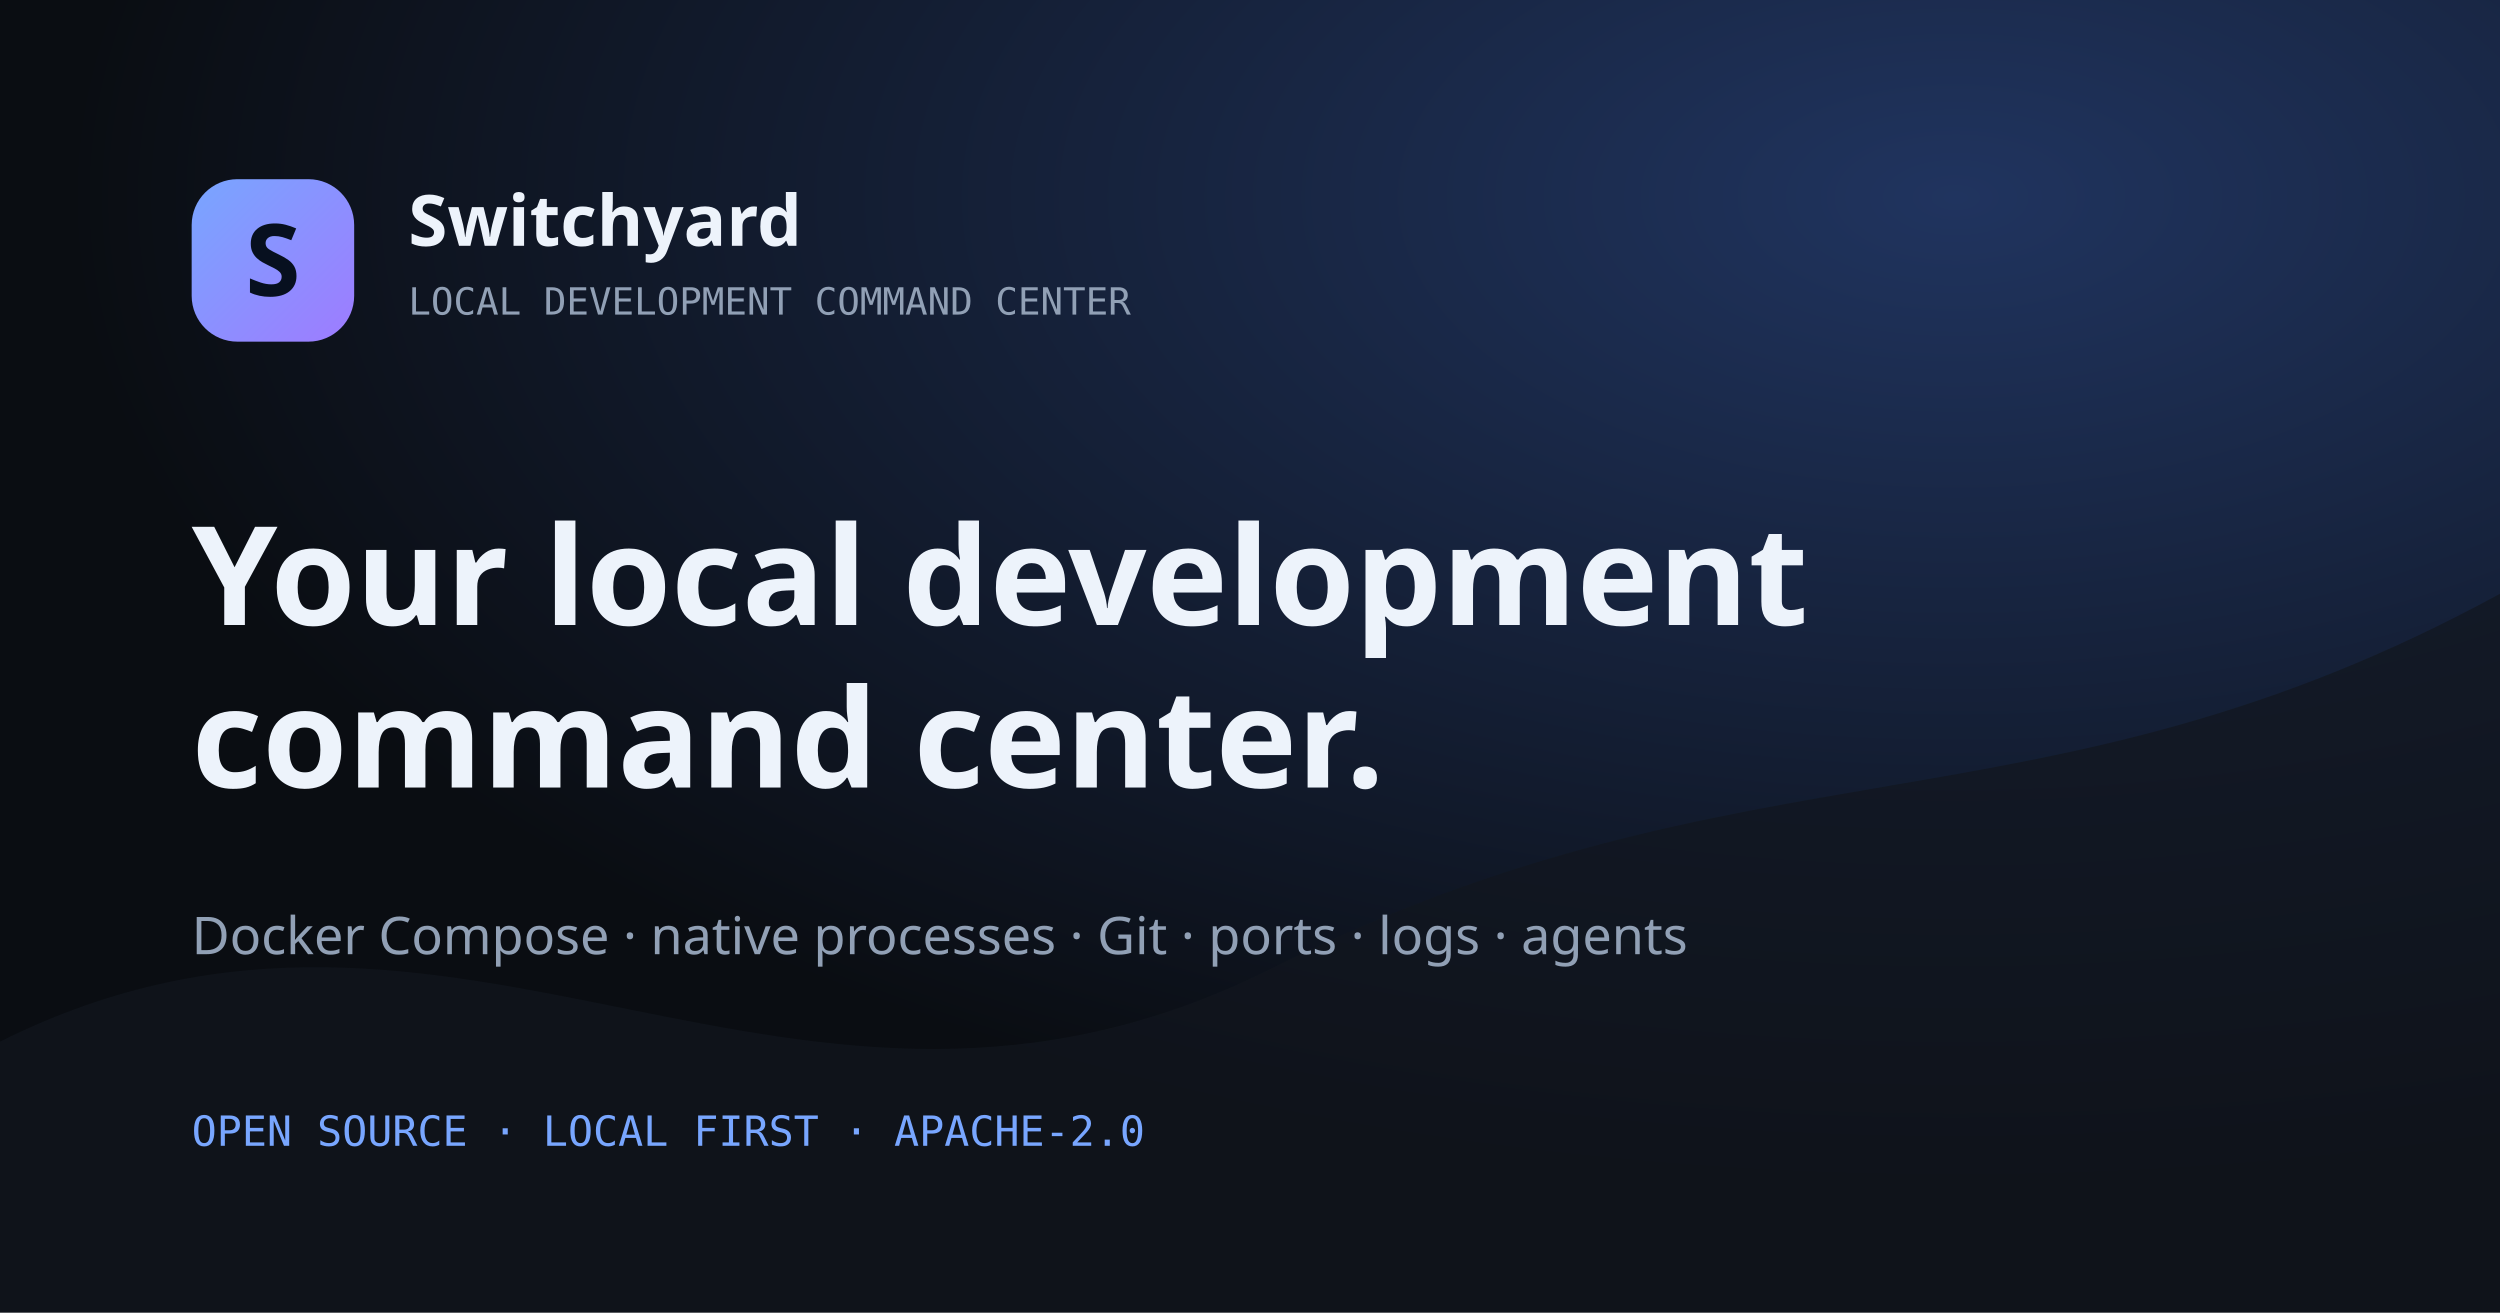
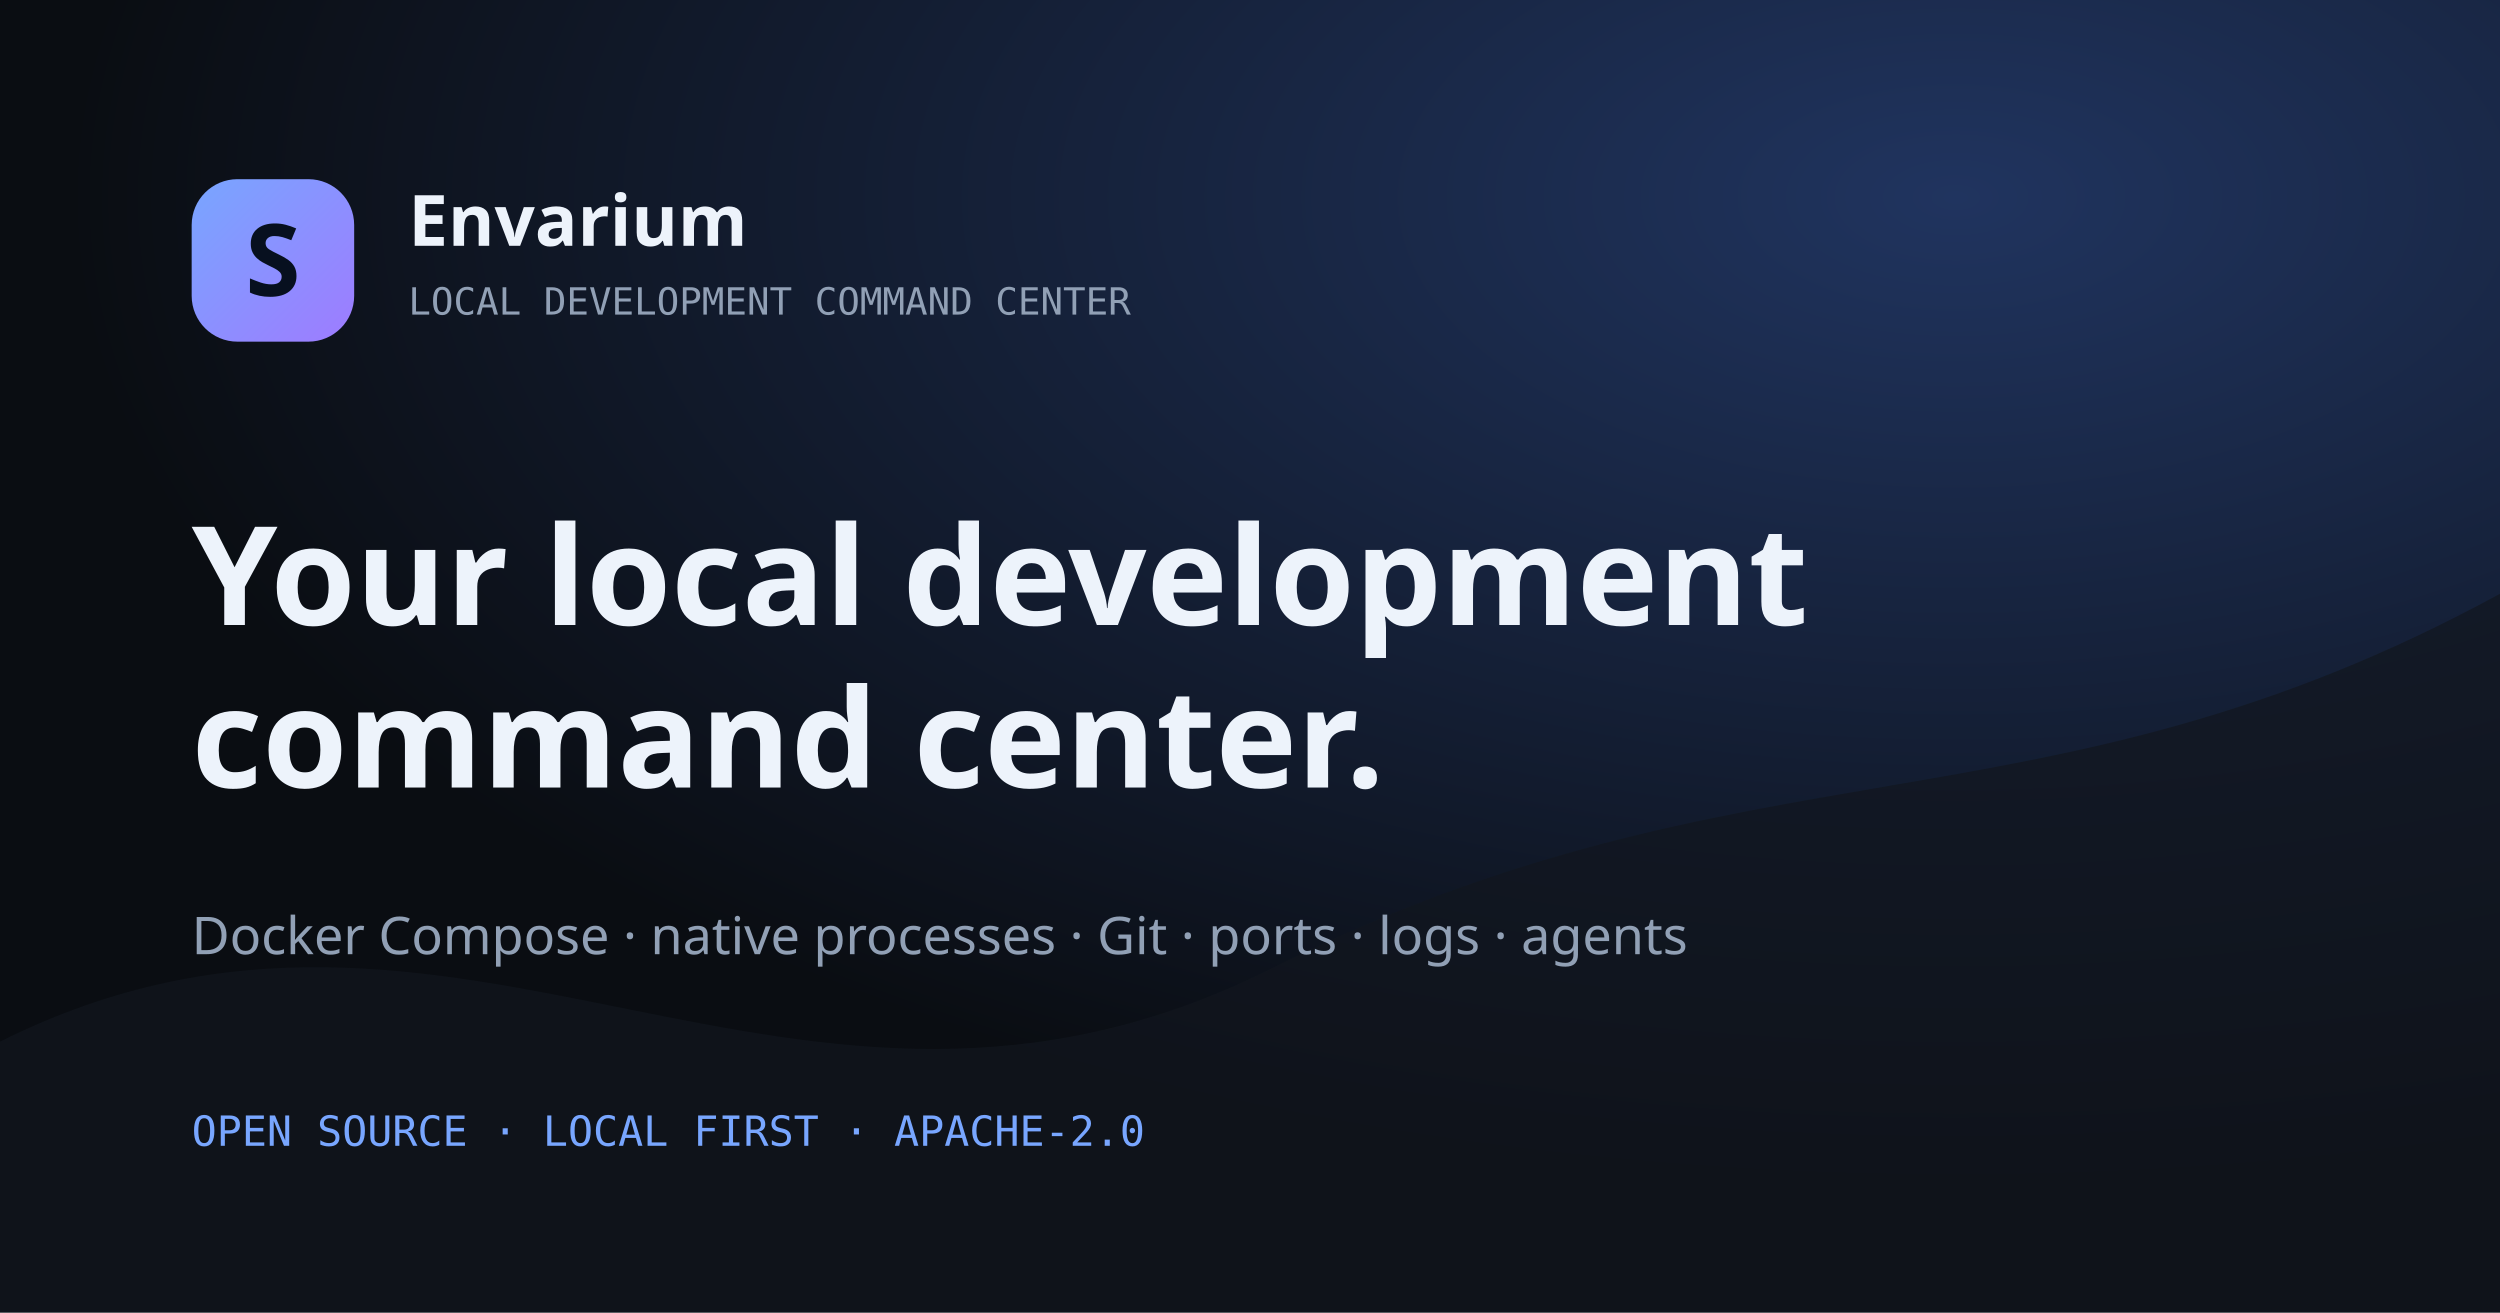
<svg xmlns="http://www.w3.org/2000/svg" width="1200" height="630" viewBox="0 0 1200 630" role="img" aria-labelledby="title desc">
  <defs>
    <radialGradient id="r" cx="78%" cy="15%" r="75%">
      <stop stop-color="#20345f" />
      <stop offset="1" stop-color="#0a0d12" />
    </radialGradient>
    <linearGradient id="g" x1="0" y1="0" x2="1" y2="1">
      <stop stop-color="#78a6ff" />
      <stop offset="1" stop-color="#9e7bff" />
    </linearGradient>
  </defs>
  <rect width="1200" height="630" fill="url(#r)" />
  <path d="M0 500C220 390 380 580 610 465s370-60 590-180v345H0z" fill="#11161e" opacity=".7" />
  <rect x="92" y="86" width="78" height="78" rx="22" fill="url(#g)" />
  <text x="131" y="142" fill="#07101f" font-family="ui-sans-serif,system-ui" font-size="48" font-weight="900" text-anchor="middle">S</text>
-   <text x="196" y="118" fill="#edf3fb" font-family="ui-sans-serif,system-ui" font-size="34" font-weight="800">Switchyard</text>
+   <text x="196" y="118" fill="#edf3fb" font-family="ui-sans-serif,system-ui" font-size="34" font-weight="800">Envarium</text>
  <text x="196" y="151" fill="#91a0b5" font-family="ui-monospace,monospace" font-size="18">LOCAL DEVELOPMENT COMMAND CENTER</text>
  <text x="92" y="300" fill="#edf3fb" font-family="ui-sans-serif,system-ui" font-size="66" font-weight="800">Your local development</text>
  <text x="92" y="378" fill="#edf3fb" font-family="ui-sans-serif,system-ui" font-size="66" font-weight="800">command center.</text>
  <text x="92" y="458" fill="#91a0b5" font-family="ui-sans-serif,system-ui" font-size="25">Docker Compose · native processes · Git · ports · logs · agents</text>
  <text x="92" y="550" fill="#78a6ff" font-family="ui-monospace,monospace" font-size="20">OPEN SOURCE · LOCAL FIRST · APACHE-2.0</text>
</svg>
